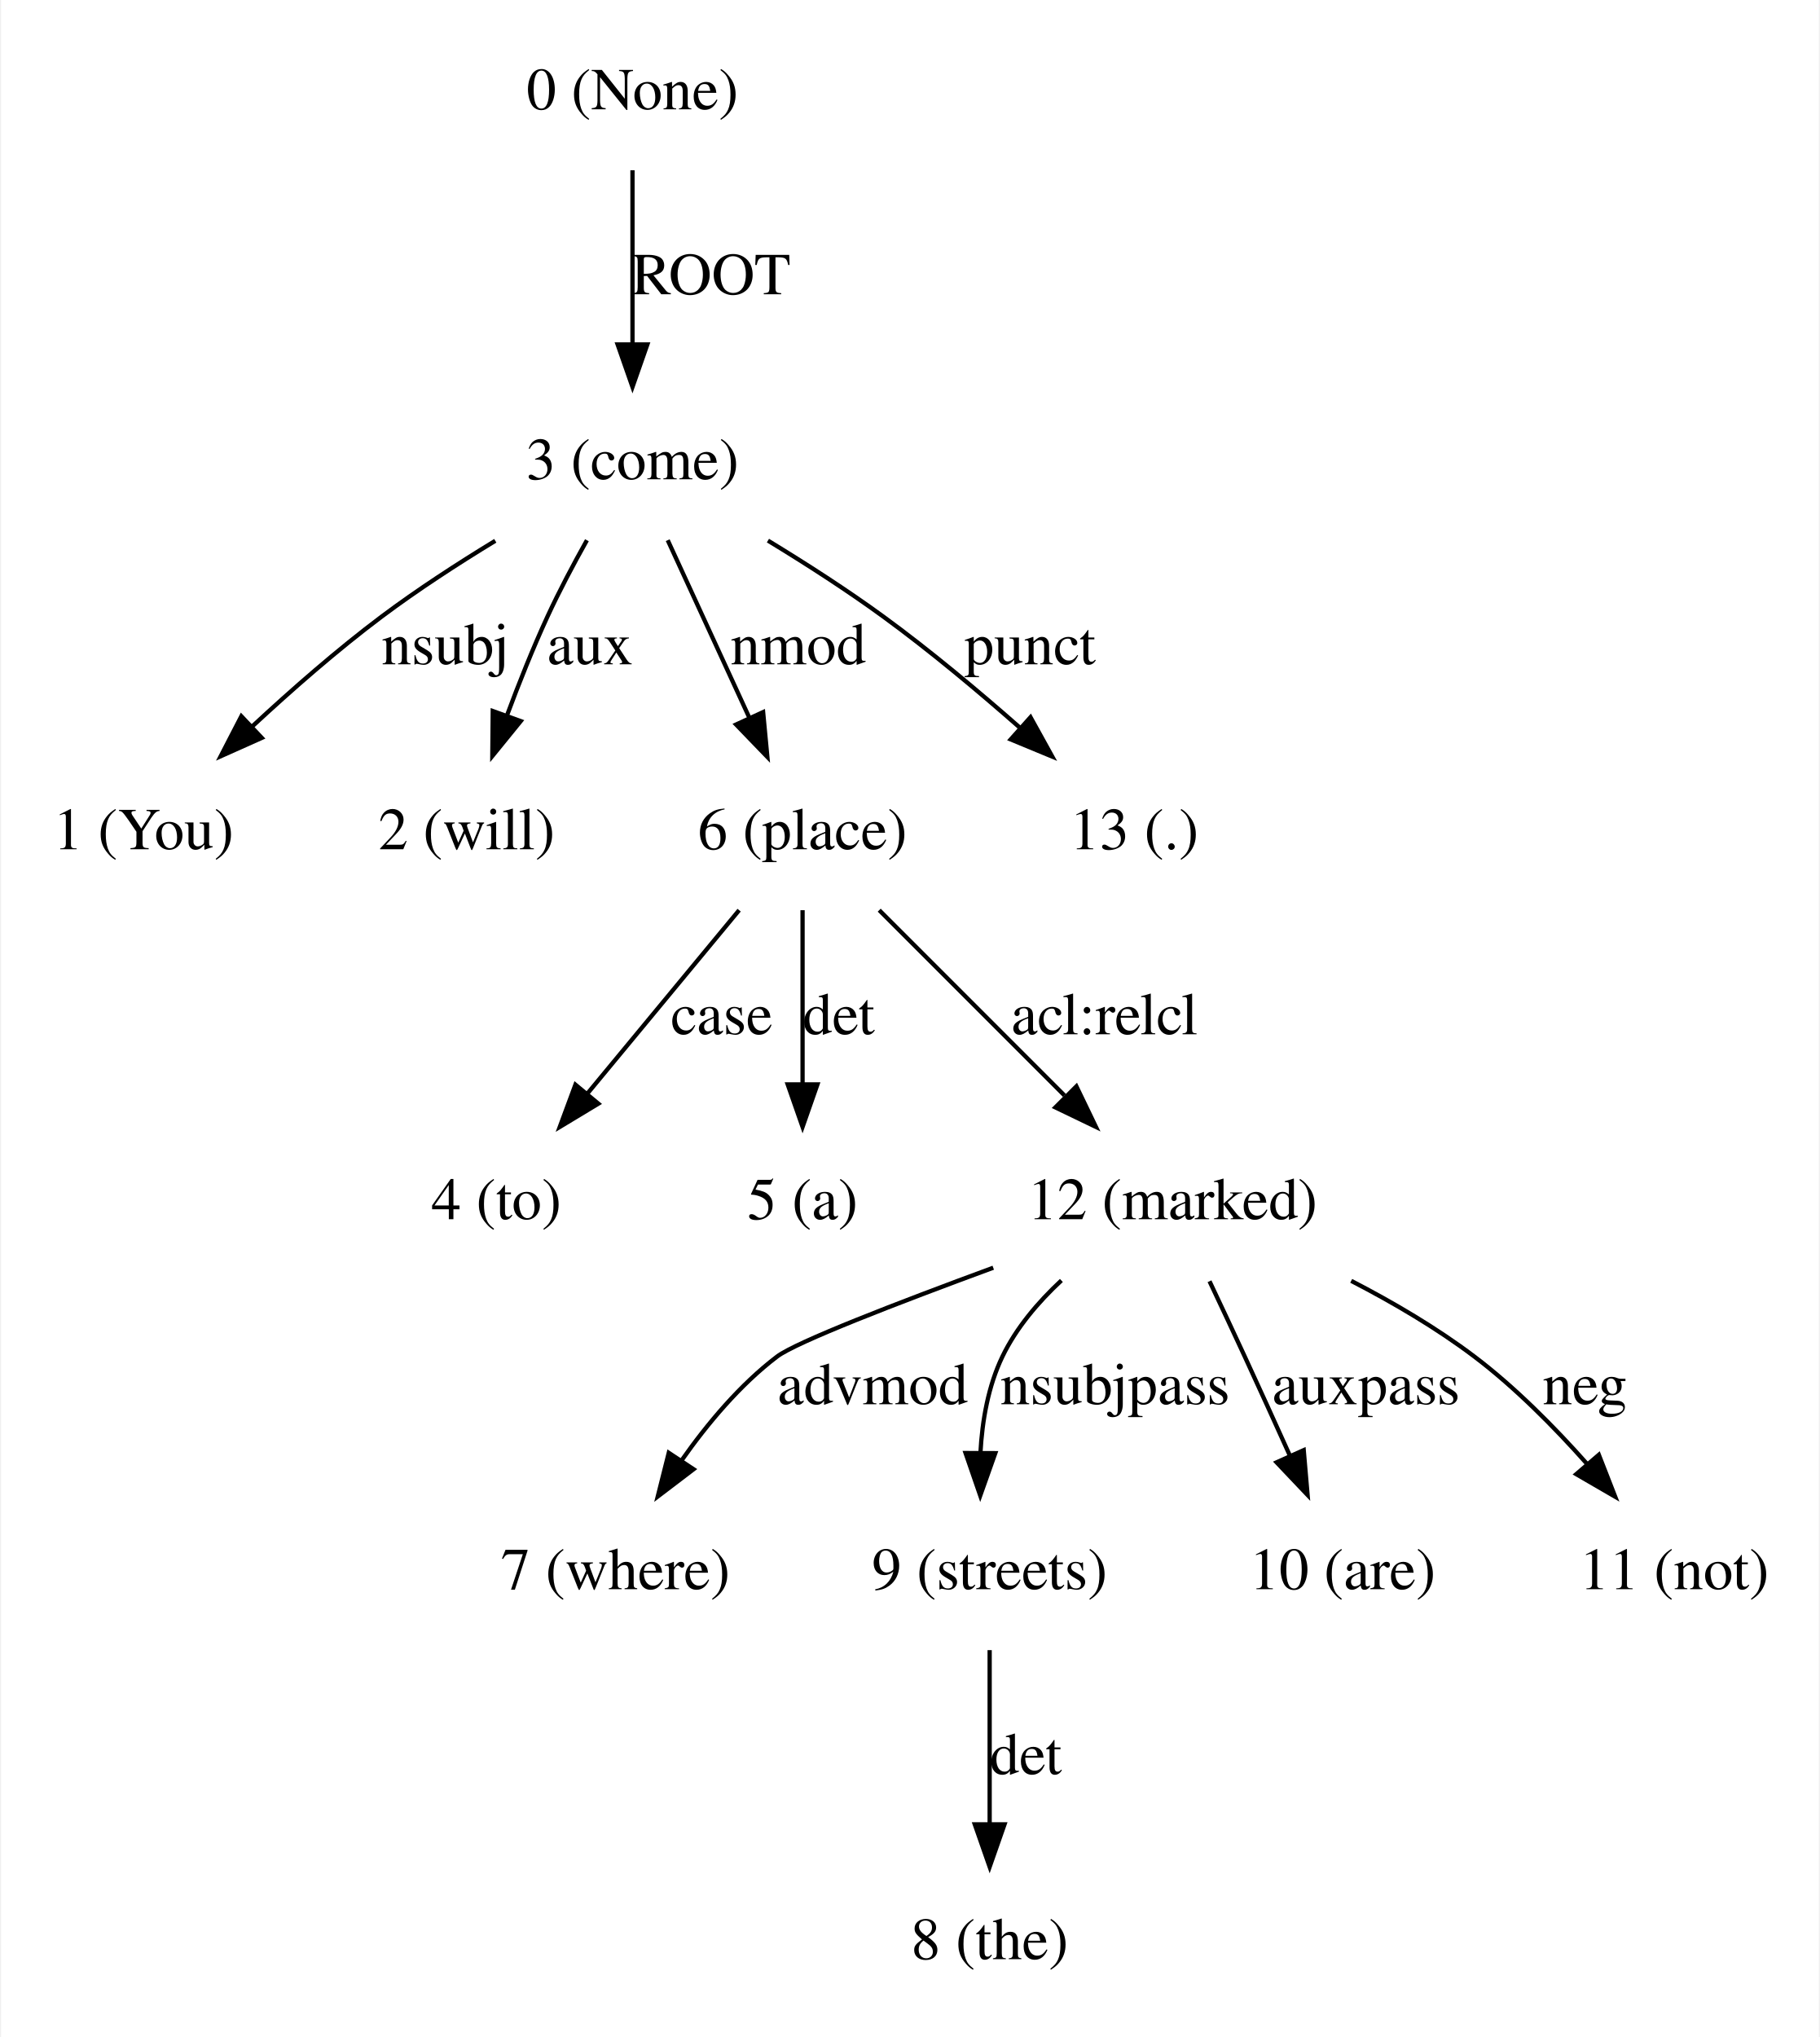
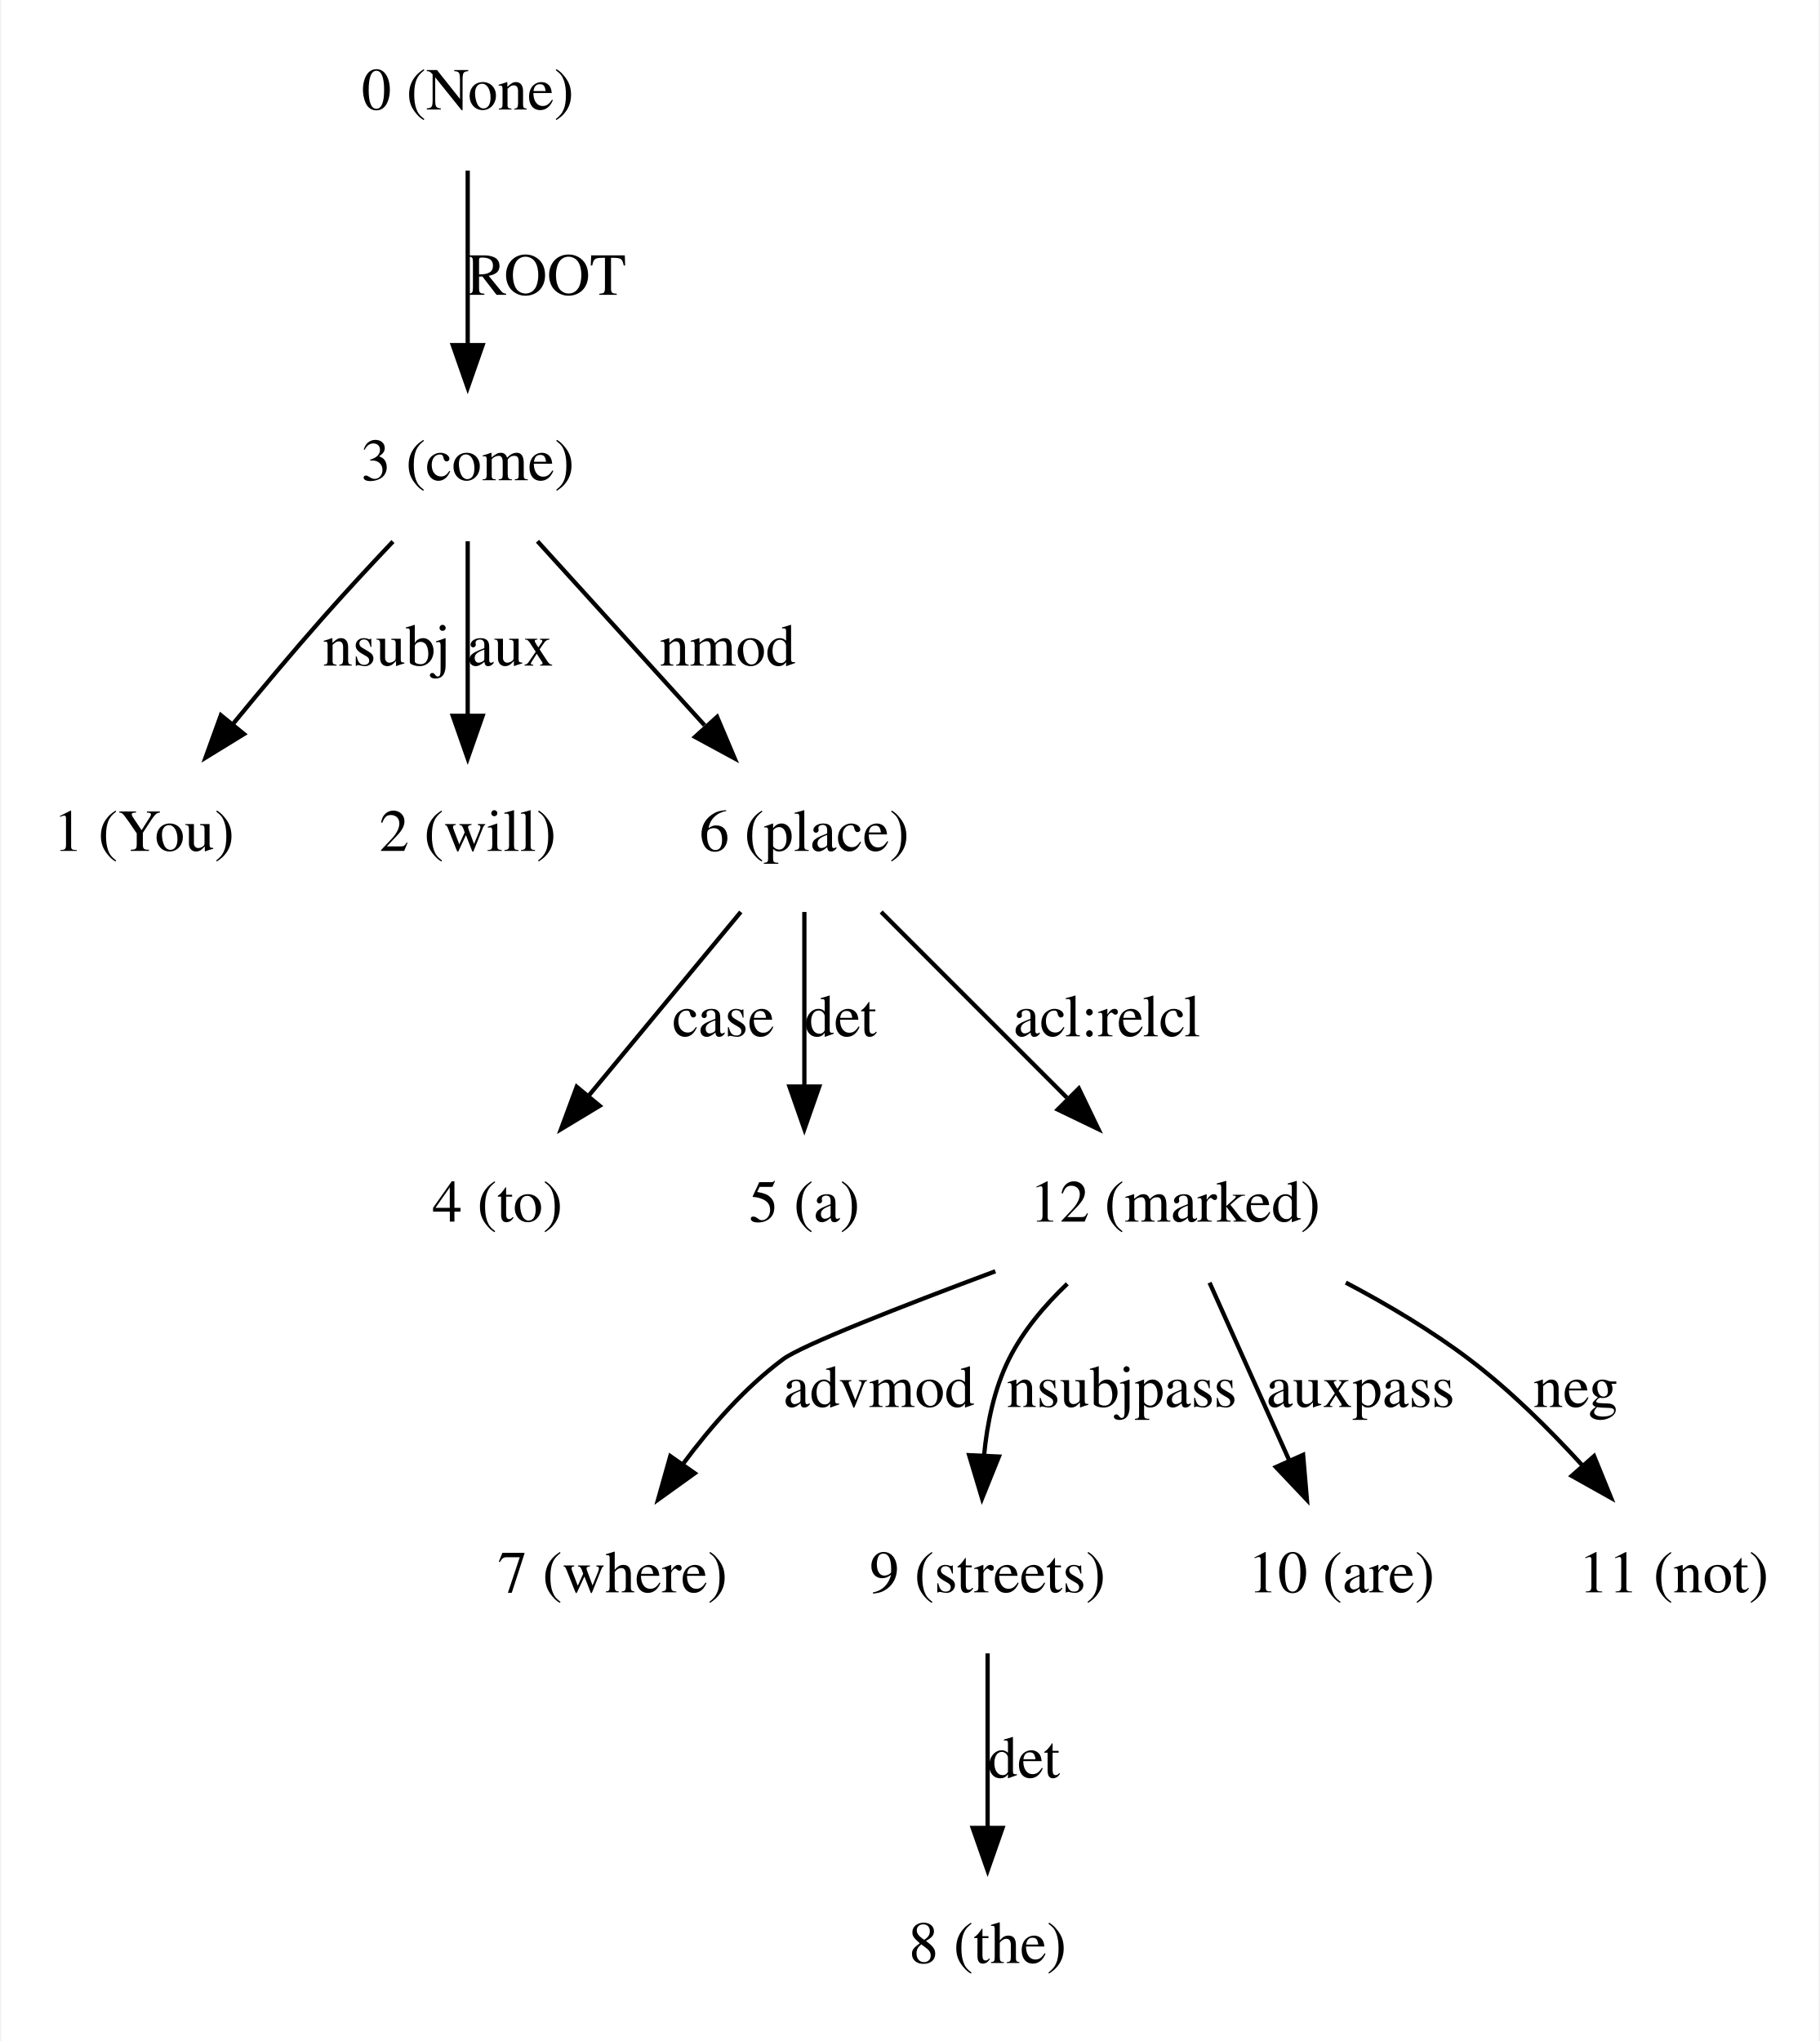
- <svg xmlns="http://www.w3.org/2000/svg" width="428pt" height="479pt" viewBox="0.00 0.00 427.50 479.00">
+ <svg xmlns="http://www.w3.org/2000/svg" width="427pt" height="479pt" viewBox="0.00 0.00 426.50 479.00">
  <g id="graph0" class="graph" transform="scale(1 1) rotate(0) translate(4 475)">
-     <polygon fill="#ffffff" stroke="transparent" points="-4,4 -4,-475 423.5,-475 423.5,4 -4,4" />
+     <polygon fill="#ffffff" stroke="transparent" points="-4,4 -4,-475 422.5,-475 422.5,4 -4,4" />
    <g id="node1" class="node">
-       <text text-anchor="middle" x="144.5" y="-449.3" font-family="Times,serif" font-size="14.00" fill="#000000">0 (None)</text>
+       <text text-anchor="middle" x="105.5" y="-449.3" font-family="Times,serif" font-size="14.00" fill="#000000">0 (None)</text>
    </g>
    <g id="node2" class="node">
-       <text text-anchor="middle" x="144.5" y="-362.3" font-family="Times,serif" font-size="14.00" fill="#000000">3 (come)</text>
+       <text text-anchor="middle" x="105.5" y="-362.3" font-family="Times,serif" font-size="14.00" fill="#000000">3 (come)</text>
    </g>
    <g id="edge1" class="edge">
-       <path fill="none" stroke="#000000" d="M144.5,-434.974C144.5,-423.192 144.5,-407.561 144.5,-394.158" />
-       <polygon fill="#000000" stroke="#000000" points="148,-394.003 144.5,-384.003 141,-394.003 148,-394.003" />
-       <text text-anchor="middle" x="163" y="-405.8" font-family="Times,serif" font-size="14.00" fill="#000000">ROOT</text>
+       <path fill="none" stroke="#000000" d="M105.5,-434.974C105.5,-423.192 105.5,-407.561 105.5,-394.158" />
+       <polygon fill="#000000" stroke="#000000" points="109,-394.003 105.5,-384.003 102,-394.003 109,-394.003" />
+       <text text-anchor="middle" x="124" y="-405.8" font-family="Times,serif" font-size="14.00" fill="#000000">ROOT</text>
    </g>
    <g id="node3" class="node">
      <text text-anchor="middle" x="29.5" y="-275.3" font-family="Times,serif" font-size="14.00" fill="#000000">1 (You)</text>
    </g>
    <g id="edge2" class="edge">
-       <path fill="none" stroke="#000000" d="M112.232,-347.834C103.343,-342.425 93.853,-336.262 85.5,-330 75.061,-322.174 64.301,-312.753 55.038,-304.15" />
-       <polygon fill="#000000" stroke="#000000" points="57.322,-301.492 47.649,-297.168 52.514,-306.58 57.322,-301.492" />
-       <text text-anchor="middle" x="100.5" y="-318.8" font-family="Times,serif" font-size="14.00" fill="#000000">nsubj</text>
+       <path fill="none" stroke="#000000" d="M87.959,-347.909C82.595,-342.249 76.732,-335.931 71.5,-330 64.443,-322.001 56.971,-313.083 50.316,-304.969" />
+       <polygon fill="#000000" stroke="#000000" points="53.008,-302.732 43.979,-297.188 47.58,-307.152 53.008,-302.732" />
+       <text text-anchor="middle" x="86.5" y="-318.8" font-family="Times,serif" font-size="14.00" fill="#000000">nsubj</text>
    </g>
    <g id="node4" class="node">
      <text text-anchor="middle" x="105.5" y="-275.3" font-family="Times,serif" font-size="14.00" fill="#000000">2 (will)</text>
    </g>
    <g id="edge3" class="edge">
-       <path fill="none" stroke="#000000" d="M133.782,-347.962C130.611,-342.303 127.253,-335.974 124.5,-330 121.09,-322.601 117.822,-314.401 114.987,-306.779" />
-       <polygon fill="#000000" stroke="#000000" points="118.22,-305.427 111.534,-297.208 111.635,-307.802 118.22,-305.427" />
-       <text text-anchor="middle" x="134.5" y="-318.8" font-family="Times,serif" font-size="14.00" fill="#000000">aux</text>
+       <path fill="none" stroke="#000000" d="M105.5,-347.974C105.5,-336.192 105.5,-320.561 105.5,-307.158" />
+       <polygon fill="#000000" stroke="#000000" points="109,-307.003 105.5,-297.003 102,-307.003 109,-307.003" />
+       <text text-anchor="middle" x="115.5" y="-318.8" font-family="Times,serif" font-size="14.00" fill="#000000">aux</text>
    </g>
    <g id="node5" class="node">
      <text text-anchor="middle" x="184.5" y="-275.3" font-family="Times,serif" font-size="14.00" fill="#000000">6 (place)</text>
    </g>
    <g id="edge4" class="edge">
-       <path fill="none" stroke="#000000" d="M152.788,-347.974C158.312,-335.959 165.677,-319.94 171.919,-306.365" />
-       <polygon fill="#000000" stroke="#000000" points="175.225,-307.551 176.223,-297.003 168.865,-304.627 175.225,-307.551" />
-       <text text-anchor="middle" x="183.5" y="-318.8" font-family="Times,serif" font-size="14.00" fill="#000000">nmod</text>
+       <path fill="none" stroke="#000000" d="M121.869,-347.974C133.203,-335.492 148.46,-318.69 161.077,-304.794" />
+       <polygon fill="#000000" stroke="#000000" points="164.021,-306.76 168.152,-297.003 158.839,-302.054 164.021,-306.76" />
+       <text text-anchor="middle" x="166.5" y="-318.8" font-family="Times,serif" font-size="14.00" fill="#000000">nmod</text>
    </g>
    <g id="node6" class="node">
-       <text text-anchor="middle" x="262.5" y="-275.3" font-family="Times,serif" font-size="14.00" fill="#000000">13 (.)</text>
+       <text text-anchor="middle" x="112.5" y="-188.3" font-family="Times,serif" font-size="14.00" fill="#000000">4 (to)</text>
    </g>
    <g id="edge5" class="edge">
-       <path fill="none" stroke="#000000" d="M176.357,-347.878C185.332,-342.423 194.97,-336.224 203.5,-330 214.461,-322.003 225.881,-312.452 235.721,-303.789" />
-       <polygon fill="#000000" stroke="#000000" points="238.108,-306.35 243.236,-297.078 233.446,-301.129 238.108,-306.35" />
-       <text text-anchor="middle" x="238" y="-318.8" font-family="Times,serif" font-size="14.00" fill="#000000">punct</text>
-     </g>
-     <g id="node7" class="node">
-       <text text-anchor="middle" x="112.5" y="-188.3" font-family="Times,serif" font-size="14.00" fill="#000000">4 (to)</text>
-     </g>
-     <g id="edge6" class="edge">
      <path fill="none" stroke="#000000" d="M169.582,-260.974C159.252,-248.492 145.347,-231.69 133.847,-217.794" />
      <polygon fill="#000000" stroke="#000000" points="136.471,-215.476 127.399,-210.003 131.079,-219.939 136.471,-215.476" />
      <text text-anchor="middle" x="165.5" y="-231.8" font-family="Times,serif" font-size="14.00" fill="#000000">case</text>
    </g>
-     <g id="node8" class="node">
+     <g id="node7" class="node">
      <text text-anchor="middle" x="184.5" y="-188.3" font-family="Times,serif" font-size="14.00" fill="#000000">5 (a)</text>
    </g>
-     <g id="edge7" class="edge">
+     <g id="edge6" class="edge">
      <path fill="none" stroke="#000000" d="M184.5,-260.974C184.5,-249.192 184.5,-233.561 184.5,-220.158" />
      <polygon fill="#000000" stroke="#000000" points="188,-220.003 184.5,-210.003 181,-220.003 188,-220.003" />
      <text text-anchor="middle" x="193" y="-231.8" font-family="Times,serif" font-size="14.00" fill="#000000">det</text>
    </g>
-     <g id="node9" class="node">
+     <g id="node8" class="node">
      <text text-anchor="middle" x="271.5" y="-188.3" font-family="Times,serif" font-size="14.00" fill="#000000">12 (marked)</text>
    </g>
-     <g id="edge8" class="edge">
+     <g id="edge7" class="edge">
      <path fill="none" stroke="#000000" d="M202.526,-260.974C215.125,-248.375 232.125,-231.375 246.095,-217.405" />
      <polygon fill="#000000" stroke="#000000" points="248.9,-219.549 253.497,-210.003 243.951,-214.6 248.9,-219.549" />
      <text text-anchor="middle" x="255.5" y="-231.8" font-family="Times,serif" font-size="14.00" fill="#000000">acl:relcl</text>
    </g>
-     <g id="node10" class="node">
-       <text text-anchor="middle" x="140.5" y="-101.3" font-family="Times,serif" font-size="14.00" fill="#000000">7 (where)</text>
+     <g id="node9" class="node">
+       <text text-anchor="middle" x="139.5" y="-101.3" font-family="Times,serif" font-size="14.00" fill="#000000">7 (where)</text>
+     </g>
+     <g id="edge9" class="edge">
+       <path fill="none" stroke="#000000" d="M229.316,-176.648C207.265,-168.416 183.939,-159.3 179.5,-156 170.56,-149.353 162.553,-140.22 156.093,-131.518" />
+       <polygon fill="#000000" stroke="#000000" points="158.777,-129.249 150.173,-123.067 153.044,-133.265 158.777,-129.249" />
+       <text text-anchor="middle" x="202" y="-144.8" font-family="Times,serif" font-size="14.00" fill="#000000">advmod</text>
+     </g>
+     <g id="node11" class="node">
+       <text text-anchor="middle" x="227.5" y="-101.3" font-family="Times,serif" font-size="14.00" fill="#000000">9 (streets)</text>
    </g>
    <g id="edge10" class="edge">
-       <path fill="none" stroke="#000000" d="M229.345,-176.896C206.892,-168.635 182.98,-159.405 178.5,-156 169.797,-149.386 162.142,-140.26 156.027,-131.554" />
-       <polygon fill="#000000" stroke="#000000" points="158.873,-129.514 150.442,-123.097 153.032,-133.371 158.873,-129.514" />
-       <text text-anchor="middle" x="201" y="-144.8" font-family="Times,serif" font-size="14.00" fill="#000000">advmod</text>
+       <path fill="none" stroke="#000000" d="M246.2,-173.708C240.822,-168.591 235.783,-162.6 232.5,-156 229.068,-149.1 227.386,-141.03 226.663,-133.372" />
+       <polygon fill="#000000" stroke="#000000" points="230.157,-133.16 226.197,-123.333 223.164,-133.485 230.157,-133.16" />
+       <text text-anchor="middle" x="259" y="-144.8" font-family="Times,serif" font-size="14.00" fill="#000000">nsubjpass</text>
    </g>
    <g id="node12" class="node">
-       <text text-anchor="middle" x="228.5" y="-101.3" font-family="Times,serif" font-size="14.00" fill="#000000">9 (streets)</text>
+       <text text-anchor="middle" x="310.5" y="-101.3" font-family="Times,serif" font-size="14.00" fill="#000000">10 (are)</text>
    </g>
    <g id="edge11" class="edge">
-       <path fill="none" stroke="#000000" d="M245.372,-173.9C239.861,-168.777 234.74,-162.735 231.5,-156 228.169,-149.076 226.749,-140.999 226.328,-133.341" />
-       <polygon fill="#000000" stroke="#000000" points="229.828,-133.292 226.287,-123.307 222.828,-133.321 229.828,-133.292" />
-       <text text-anchor="middle" x="258" y="-144.8" font-family="Times,serif" font-size="14.00" fill="#000000">nsubjpass</text>
+       <path fill="none" stroke="#000000" d="M279.581,-173.974C284.967,-161.958 292.147,-145.94 298.233,-132.365" />
+       <polygon fill="#000000" stroke="#000000" points="301.533,-133.56 302.43,-123.003 295.145,-130.697 301.533,-133.56" />
+       <text text-anchor="middle" x="315" y="-144.8" font-family="Times,serif" font-size="14.00" fill="#000000">auxpass</text>
    </g>
    <g id="node13" class="node">
-       <text text-anchor="middle" x="311.5" y="-101.3" font-family="Times,serif" font-size="14.00" fill="#000000">10 (are)</text>
+       <text text-anchor="middle" x="388.5" y="-101.3" font-family="Times,serif" font-size="14.00" fill="#000000">11 (not)</text>
    </g>
    <g id="edge12" class="edge">
-       <path fill="none" stroke="#000000" d="M280.21,-173.715C282.89,-168.047 285.835,-161.774 288.5,-156 291.992,-148.435 295.726,-140.214 299.148,-132.625" />
-       <polygon fill="#000000" stroke="#000000" points="302.365,-134.004 303.274,-123.448 295.981,-131.133 302.365,-134.004" />
-       <text text-anchor="middle" x="317" y="-144.8" font-family="Times,serif" font-size="14.00" fill="#000000">auxpass</text>
+       <path fill="none" stroke="#000000" d="M311.557,-173.987C321.415,-168.788 331.668,-162.69 340.5,-156 349.998,-148.805 359.259,-139.645 367.071,-131.078" />
+       <polygon fill="#000000" stroke="#000000" points="369.81,-133.265 373.805,-123.452 364.562,-128.632 369.81,-133.265" />
+       <text text-anchor="middle" x="365.5" y="-144.8" font-family="Times,serif" font-size="14.00" fill="#000000">neg</text>
    </g>
-     <g id="node14" class="node">
-       <text text-anchor="middle" x="389.5" y="-101.3" font-family="Times,serif" font-size="14.00" fill="#000000">11 (not)</text>
+     <g id="node10" class="node">
+       <text text-anchor="middle" x="227.5" y="-14.3" font-family="Times,serif" font-size="14.00" fill="#000000">8 (the)</text>
    </g>
-     <g id="edge13" class="edge">
-       <path fill="none" stroke="#000000" d="M313.531,-173.809C323.443,-168.688 333.683,-162.671 342.5,-156 352.057,-148.769 361.287,-139.452 369,-130.763" />
-       <polygon fill="#000000" stroke="#000000" points="371.771,-132.909 375.622,-123.039 366.456,-128.352 371.771,-132.909" />
-       <text text-anchor="middle" x="368.5" y="-144.8" font-family="Times,serif" font-size="14.00" fill="#000000">neg</text>
-     </g>
-     <g id="node11" class="node">
-       <text text-anchor="middle" x="228.5" y="-14.3" font-family="Times,serif" font-size="14.00" fill="#000000">8 (the)</text>
-     </g>
-     <g id="edge9" class="edge">
-       <path fill="none" stroke="#000000" d="M228.5,-86.974C228.5,-75.192 228.5,-59.561 228.5,-46.158" />
-       <polygon fill="#000000" stroke="#000000" points="232,-46.003 228.5,-36.003 225,-46.003 232,-46.003" />
-       <text text-anchor="middle" x="237" y="-57.8" font-family="Times,serif" font-size="14.00" fill="#000000">det</text>
+     <g id="edge8" class="edge">
+       <path fill="none" stroke="#000000" d="M227.5,-86.974C227.5,-75.192 227.5,-59.561 227.5,-46.158" />
+       <polygon fill="#000000" stroke="#000000" points="231,-46.003 227.5,-36.003 224,-46.003 231,-46.003" />
+       <text text-anchor="middle" x="236" y="-57.8" font-family="Times,serif" font-size="14.00" fill="#000000">det</text>
    </g>
  </g>
</svg>
